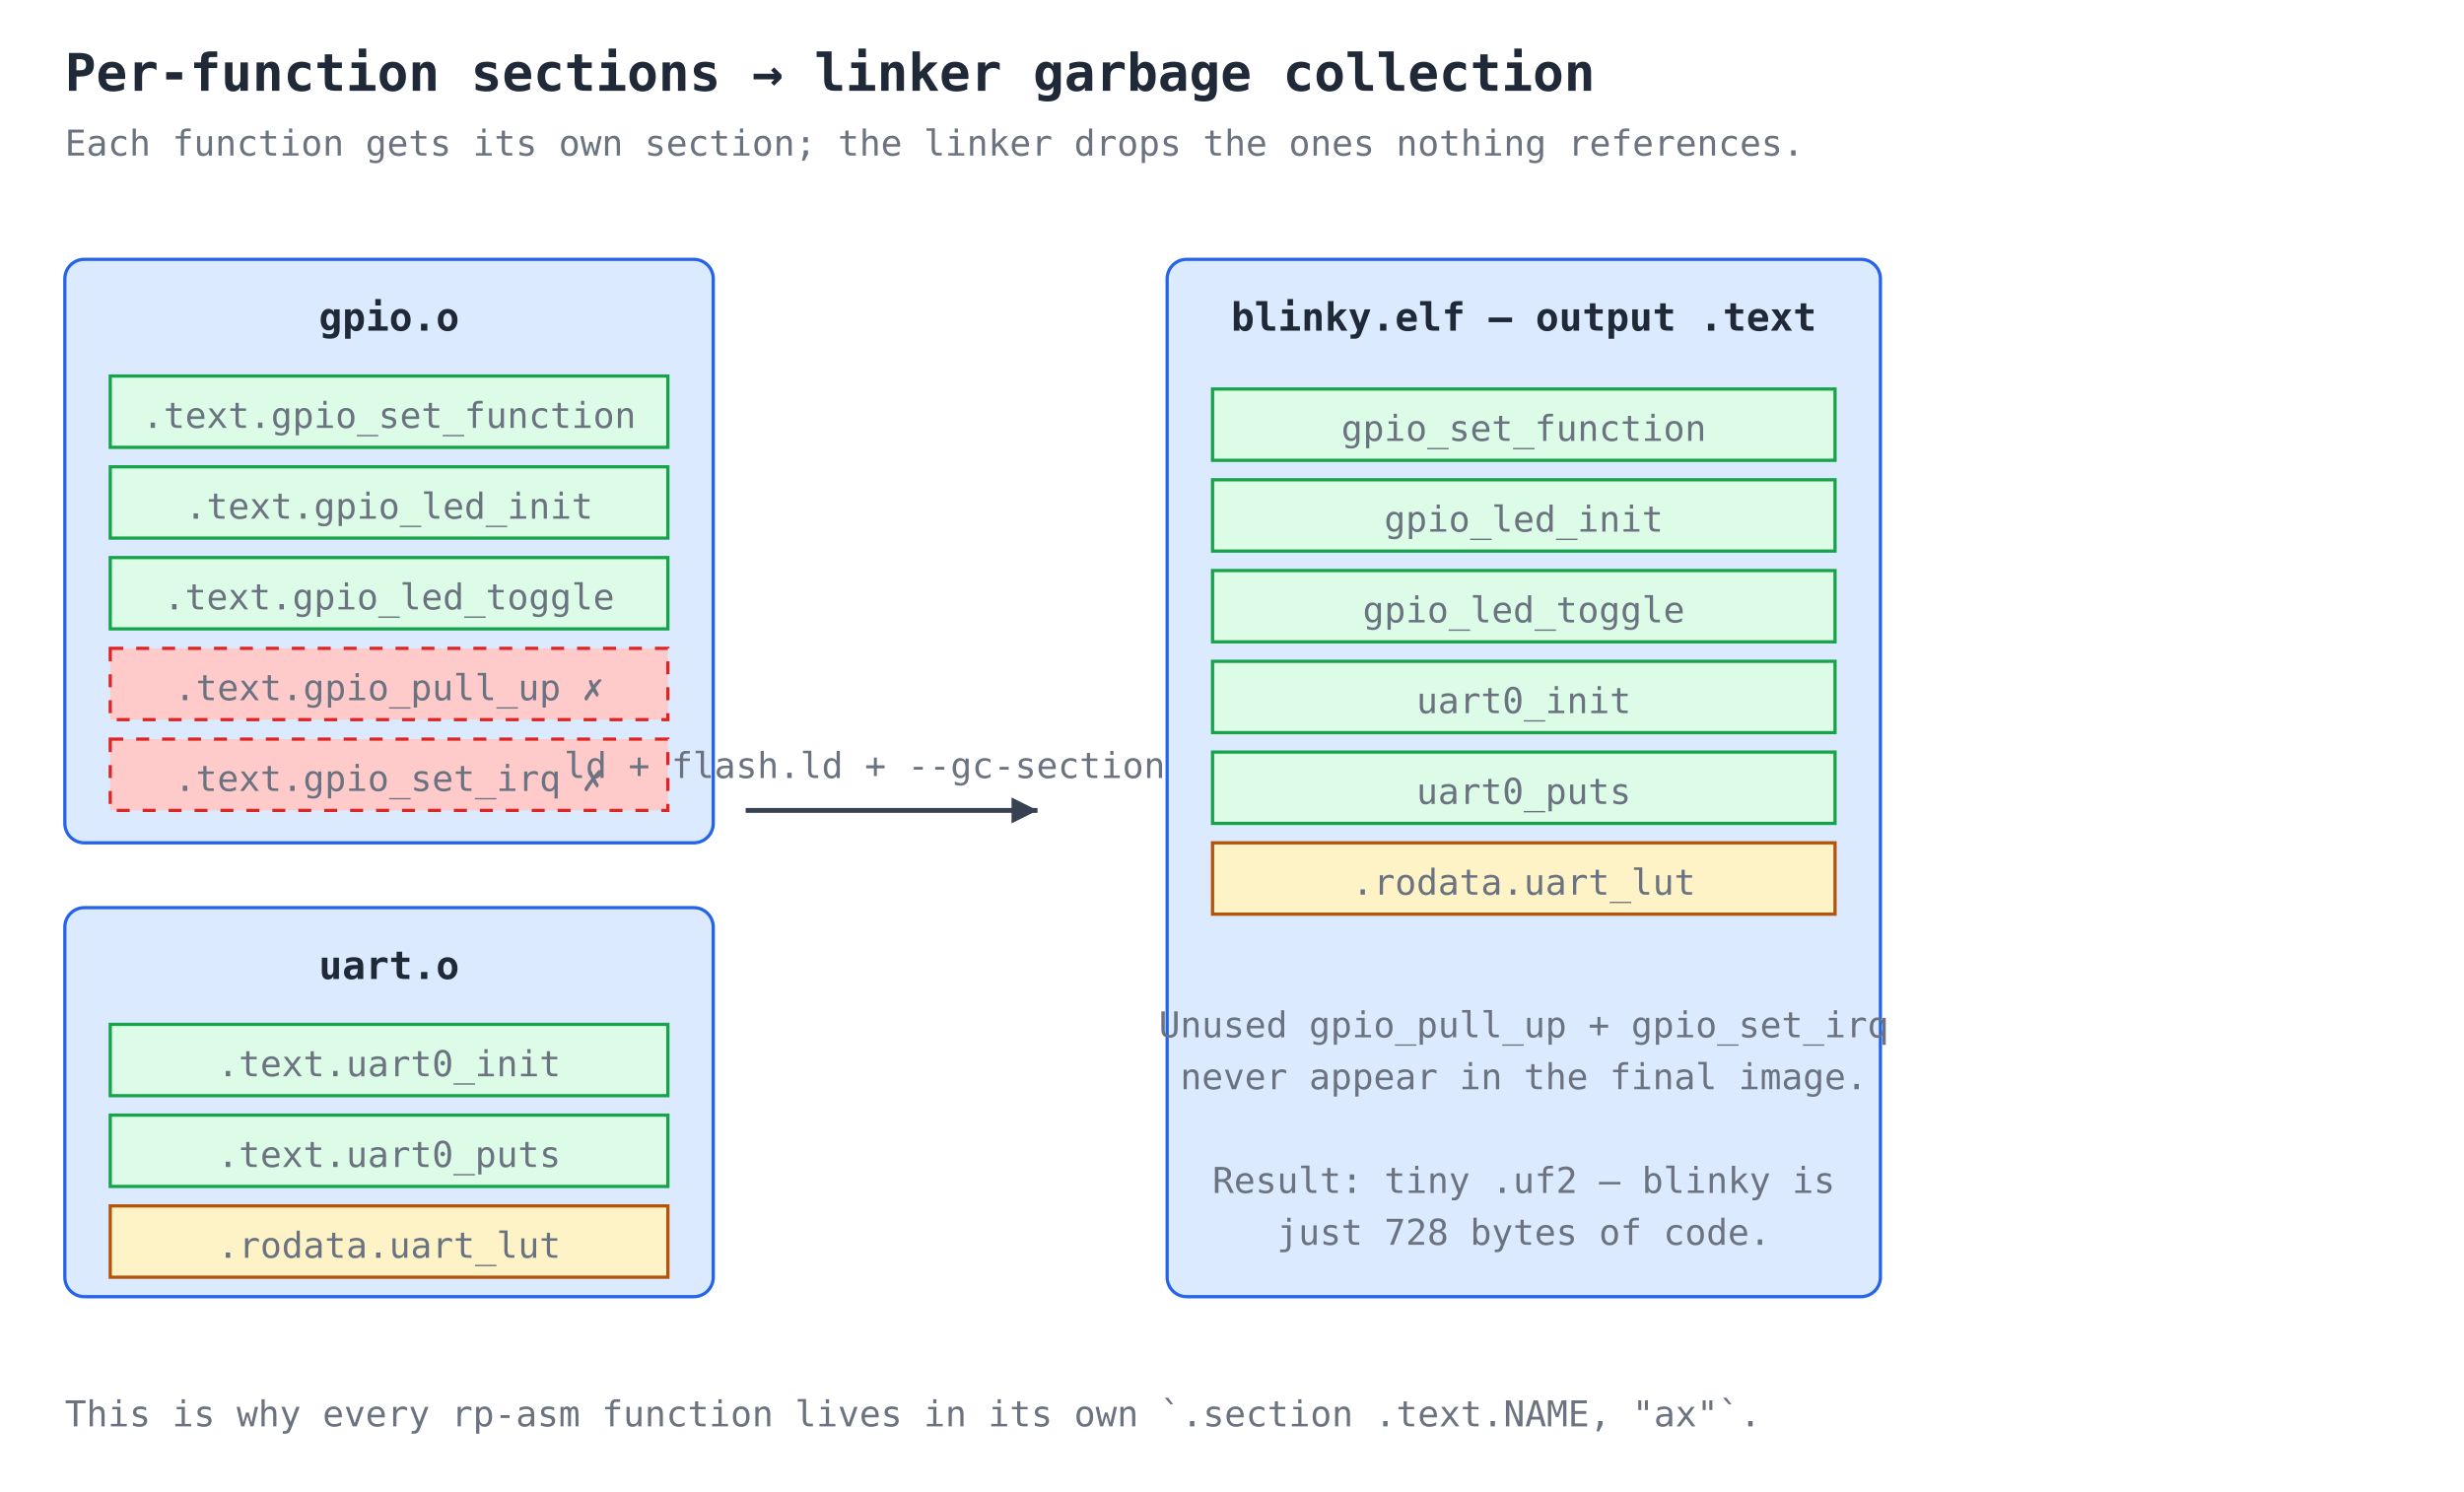
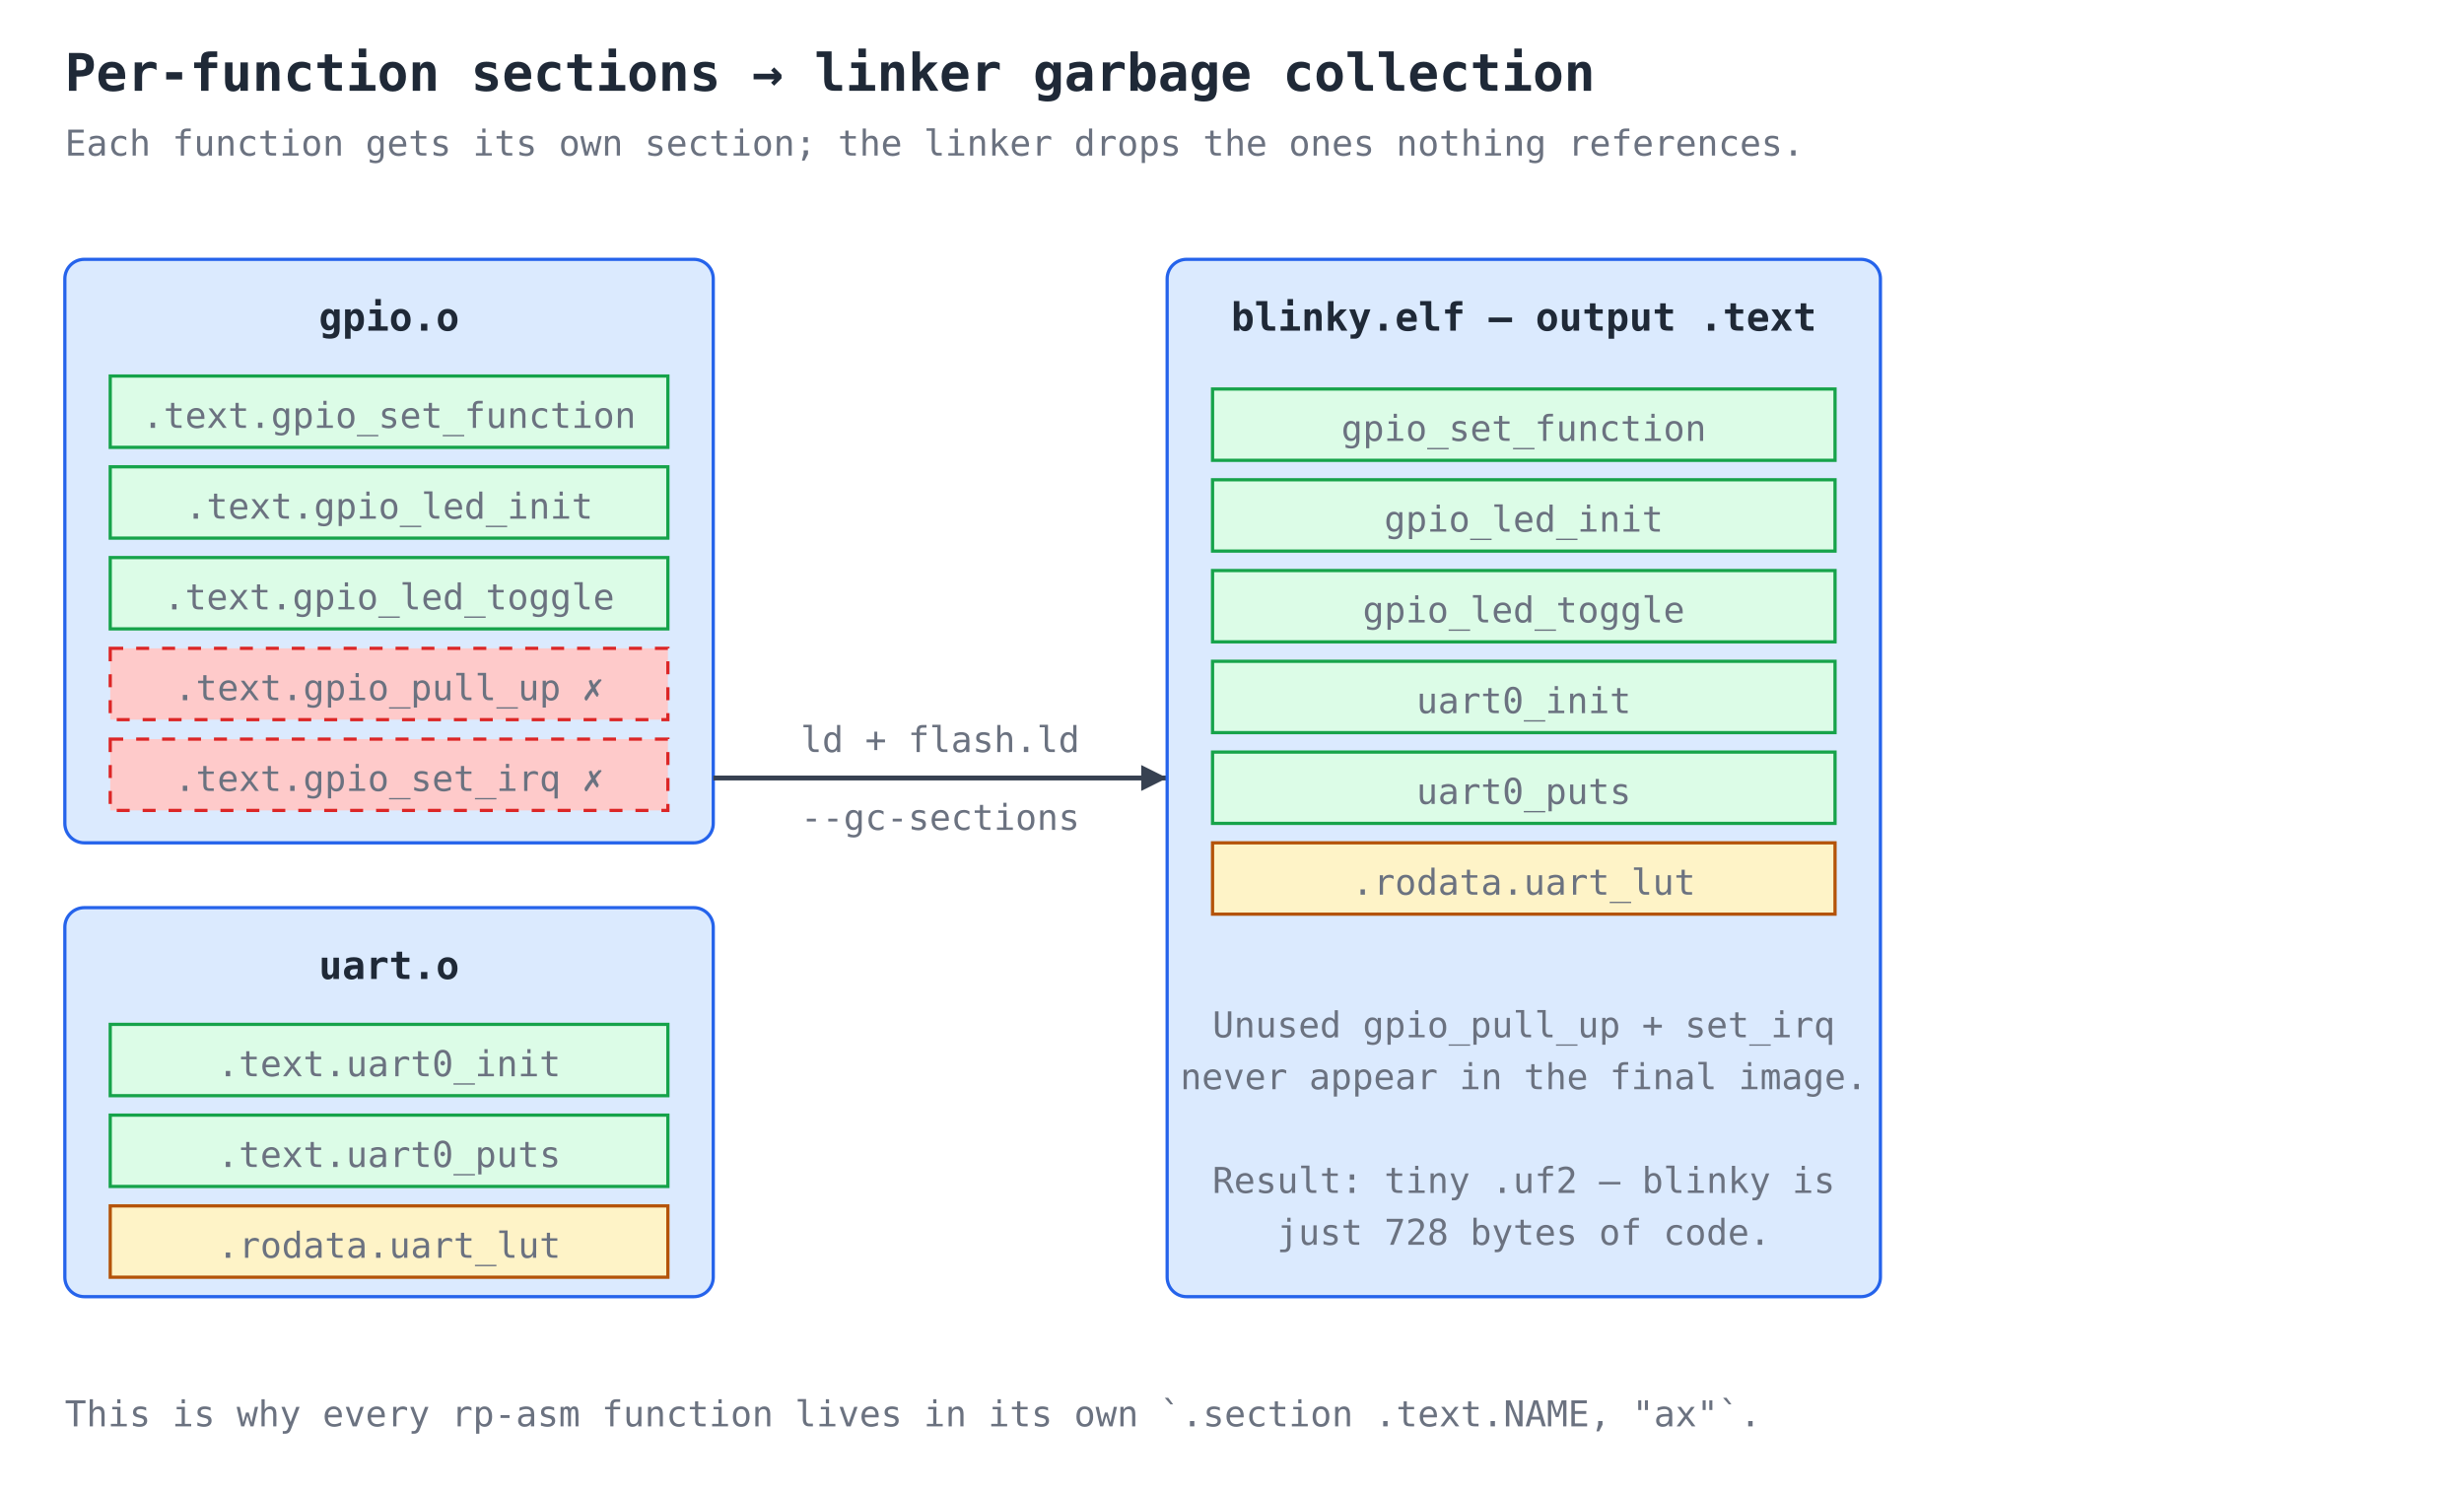
<svg xmlns="http://www.w3.org/2000/svg" viewBox="0 0 760 460" font-family="ui-monospace, Menlo, Monaco, monospace" font-size="12">
  <style>
    /* Light theme defaults: text falls back to near-black. */
    text { fill: #1f2937; }

.title { font-size: 16px; font-weight: bold; }
    .note  { font-size: 11px; fill: #6b7280; }
    .obj   { fill: #dbeafe; stroke: #2563eb; }
    .text  { fill: #dcfce7; stroke: #16a34a; }
    .rodat { fill: #fef3c7; stroke: #b45309; }
    .drop  { fill: #fecaca; stroke: #dc2626; stroke-dasharray: 4 4; }
    .label { font-weight: bold; }
    .arrow { stroke: #374151; stroke-width: 1.5; fill: none; }

    @media (prefers-color-scheme: dark) {
      text { fill: #e5e7eb; }
      .note { fill: #9ca3af; }
      .obj { fill: #1e3a8a; }
      .text { fill: #14532d; }
      .rodat { fill: #78350f; }
      .drop { fill: #7f1d1d; }
    }
  </style>
  <text x="20" y="28" class="title">Per-function sections → linker garbage collection</text>
  <text x="20" y="48" class="note">Each function gets its own section; the linker drops the ones nothing references.</text>
  <g transform="translate(20,80)">
    <rect x="0" y="0" width="200" height="180" class="obj" rx="6" />
    <text x="100" y="22" text-anchor="middle" class="label">gpio.o</text>
    <rect x="14" y="36" width="172" height="22" class="text" />
    <text x="100" y="52" text-anchor="middle" class="note">.text.gpio_set_function</text>
    <rect x="14" y="64" width="172" height="22" class="text" />
    <text x="100" y="80" text-anchor="middle" class="note">.text.gpio_led_init</text>
    <rect x="14" y="92" width="172" height="22" class="text" />
    <text x="100" y="108" text-anchor="middle" class="note">.text.gpio_led_toggle</text>
    <rect x="14" y="120" width="172" height="22" class="drop" />
    <text x="100" y="136" text-anchor="middle" class="note">.text.gpio_pull_up  ✗</text>
    <rect x="14" y="148" width="172" height="22" class="drop" />
    <text x="100" y="164" text-anchor="middle" class="note">.text.gpio_set_irq  ✗</text>
  </g>
  <g transform="translate(20,280)">
    <rect x="0" y="0" width="200" height="120" class="obj" rx="6" />
    <text x="100" y="22" text-anchor="middle" class="label">uart.o</text>
    <rect x="14" y="36" width="172" height="22" class="text" />
    <text x="100" y="52" text-anchor="middle" class="note">.text.uart0_init</text>
    <rect x="14" y="64" width="172" height="22" class="text" />
    <text x="100" y="80" text-anchor="middle" class="note">.text.uart0_puts</text>
    <rect x="14" y="92" width="172" height="22" class="rodat" />
    <text x="100" y="108" text-anchor="middle" class="note">.rodata.uart_lut</text>
  </g>
-   <path d="M230,250 L320,250" class="arrow" />
-   <polygon points="320,250 312,246 312,254" fill="#374151" />
-   <text x="270" y="240" text-anchor="middle" class="note">ld + flash.ld + --gc-sections</text>
+   <path d="M220,240 L360,240" class="arrow" />
+   <polygon points="360,240 352,236 352,244" fill="#374151" />
+   <text x="290" y="232" text-anchor="middle" class="note">ld + flash.ld</text>
+   <text x="290" y="256" text-anchor="middle" class="note">--gc-sections</text>
  <g transform="translate(360,80)">
    <rect x="0" y="0" width="220" height="320" class="obj" rx="6" />
    <text x="110" y="22" text-anchor="middle" class="label">blinky.elf — output .text</text>
    <rect x="14" y="40" width="192" height="22" class="text" />
    <text x="110" y="56" text-anchor="middle" class="note">gpio_set_function</text>
    <rect x="14" y="68" width="192" height="22" class="text" />
    <text x="110" y="84" text-anchor="middle" class="note">gpio_led_init</text>
    <rect x="14" y="96" width="192" height="22" class="text" />
    <text x="110" y="112" text-anchor="middle" class="note">gpio_led_toggle</text>
    <rect x="14" y="124" width="192" height="22" class="text" />
    <text x="110" y="140" text-anchor="middle" class="note">uart0_init</text>
    <rect x="14" y="152" width="192" height="22" class="text" />
    <text x="110" y="168" text-anchor="middle" class="note">uart0_puts</text>
    <rect x="14" y="180" width="192" height="22" class="rodat" />
    <text x="110" y="196" text-anchor="middle" class="note">.rodata.uart_lut</text>
-     <text x="110" y="240" text-anchor="middle" class="note">Unused gpio_pull_up + gpio_set_irq</text>
+     <text x="110" y="240" text-anchor="middle" class="note">Unused gpio_pull_up + set_irq</text>
    <text x="110" y="256" text-anchor="middle" class="note">never appear in the final image.</text>
    <text x="110" y="288" text-anchor="middle" class="note">Result: tiny .uf2 — blinky is</text>
    <text x="110" y="304" text-anchor="middle" class="note">just 728 bytes of code.</text>
  </g>
  <text x="20" y="440" class="note">This is why every rp-asm function lives in its own `.section .text.NAME, "ax"`.</text>
</svg>
